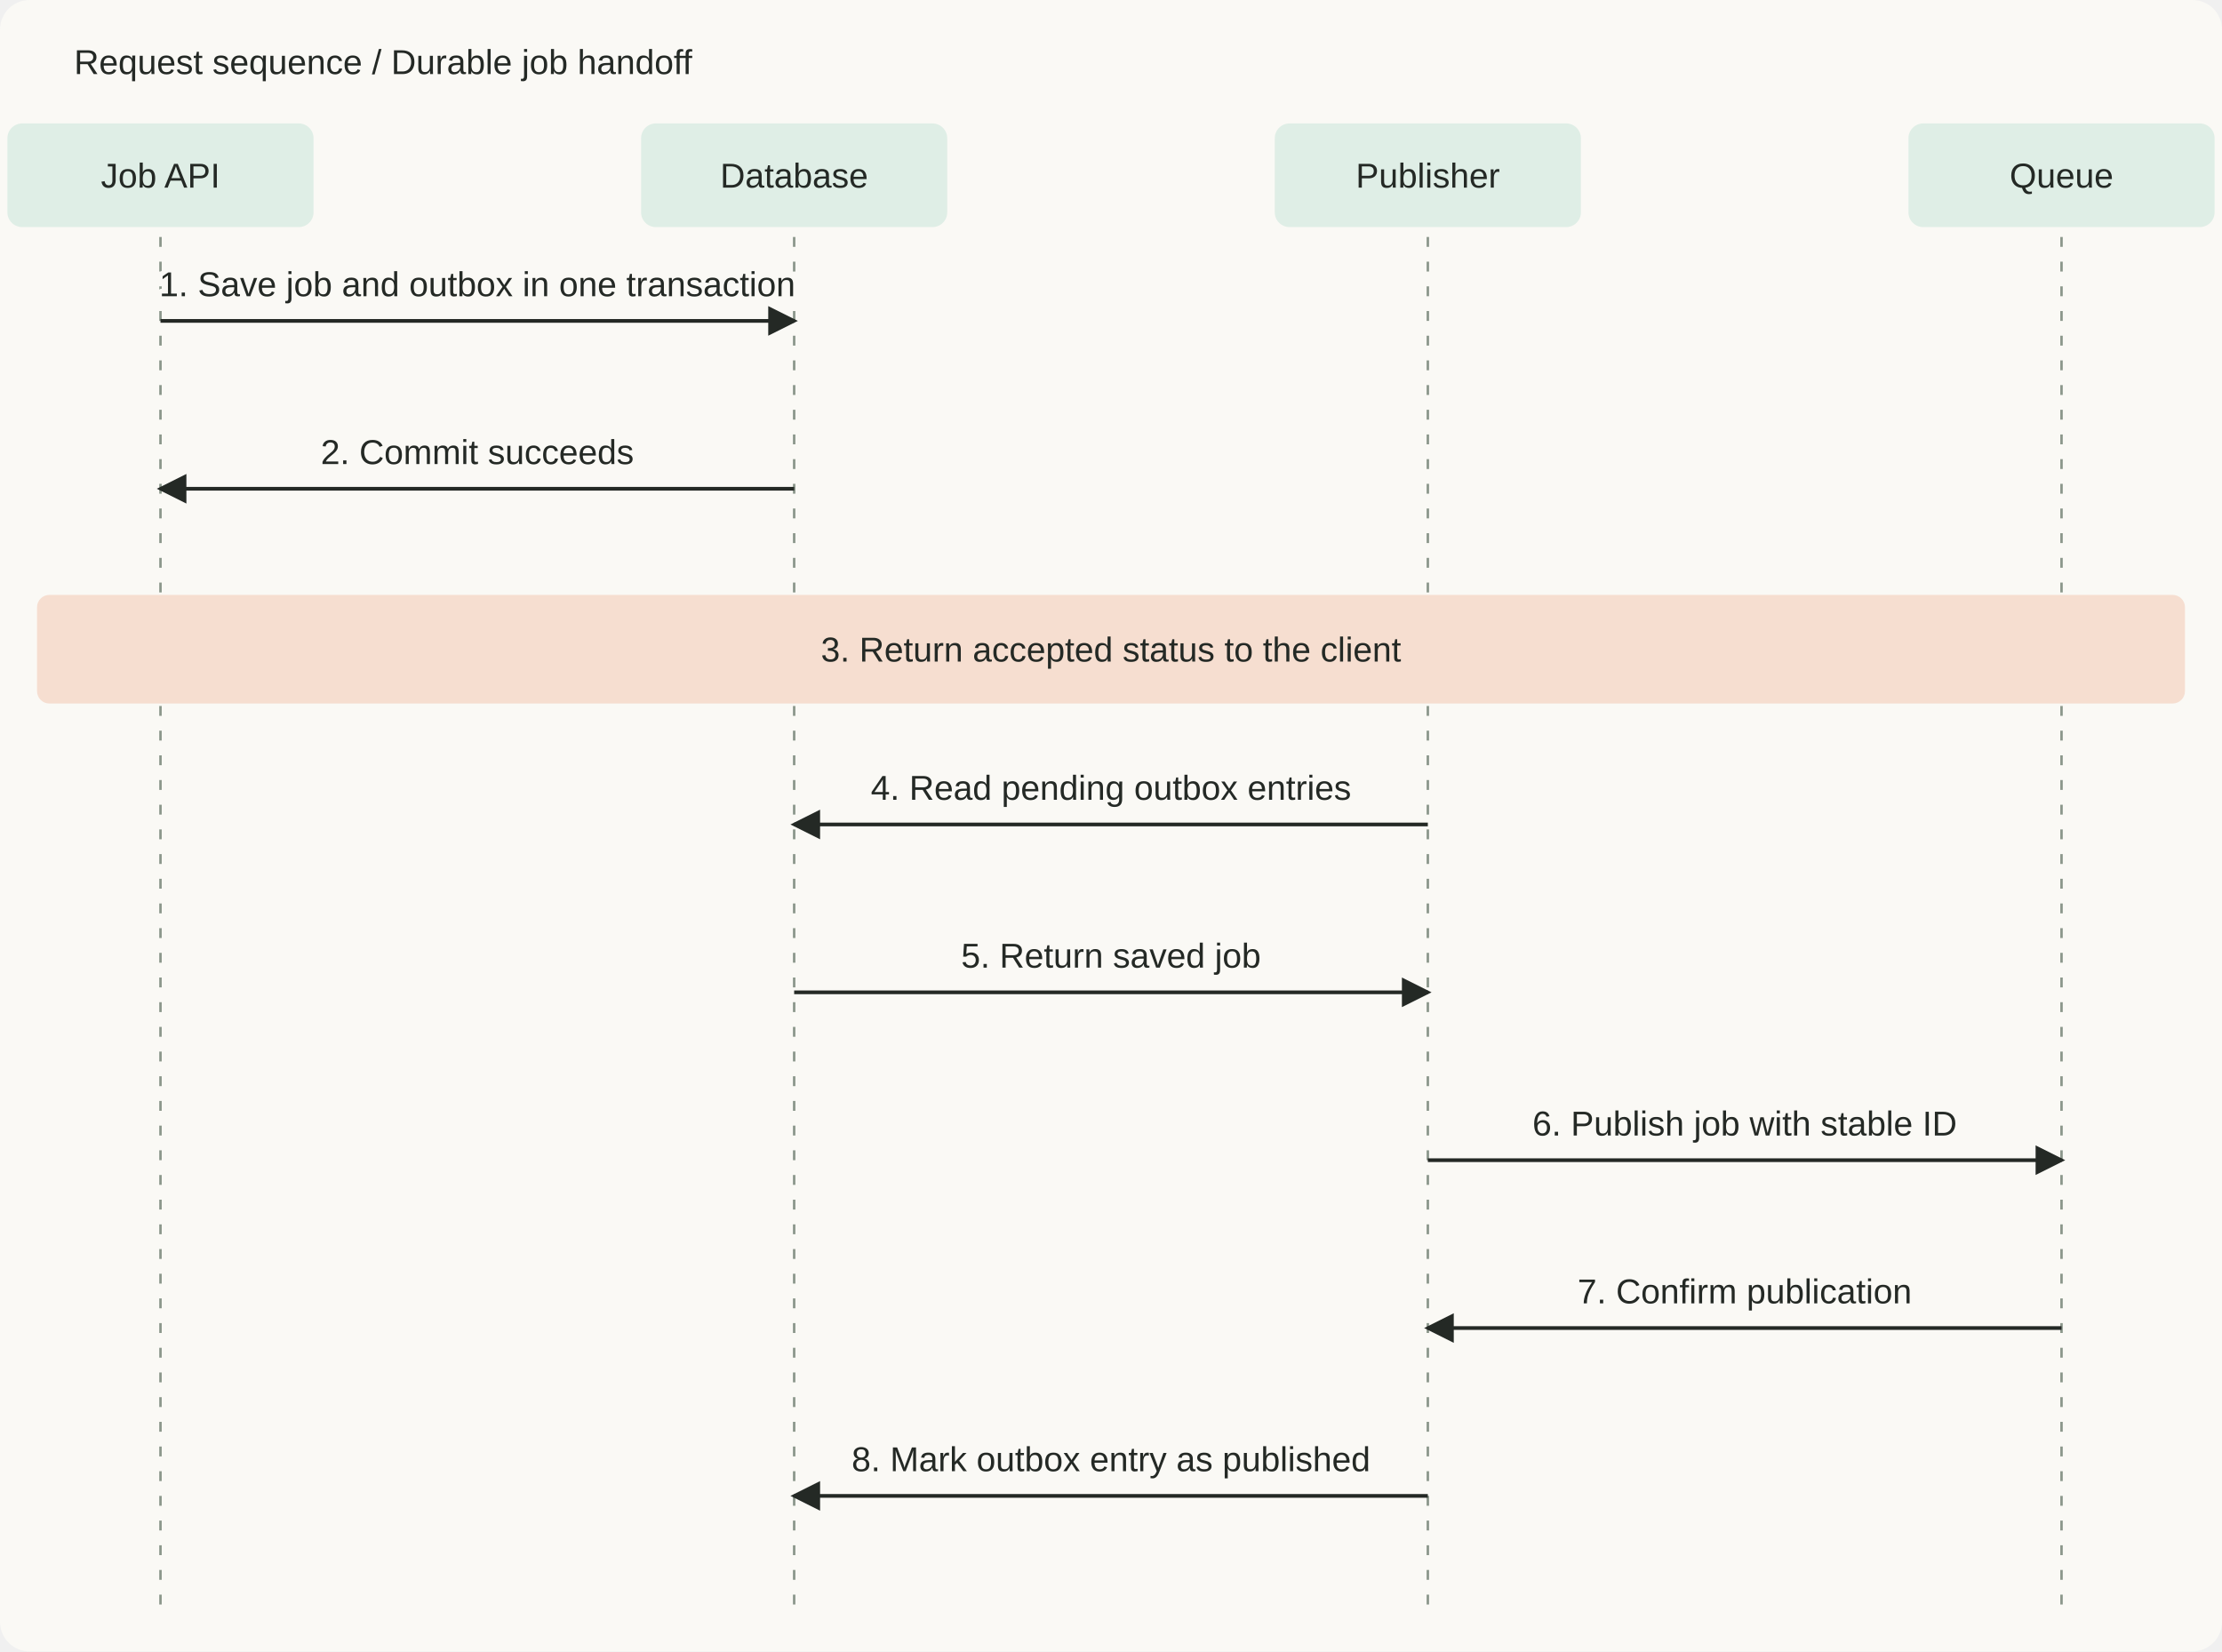
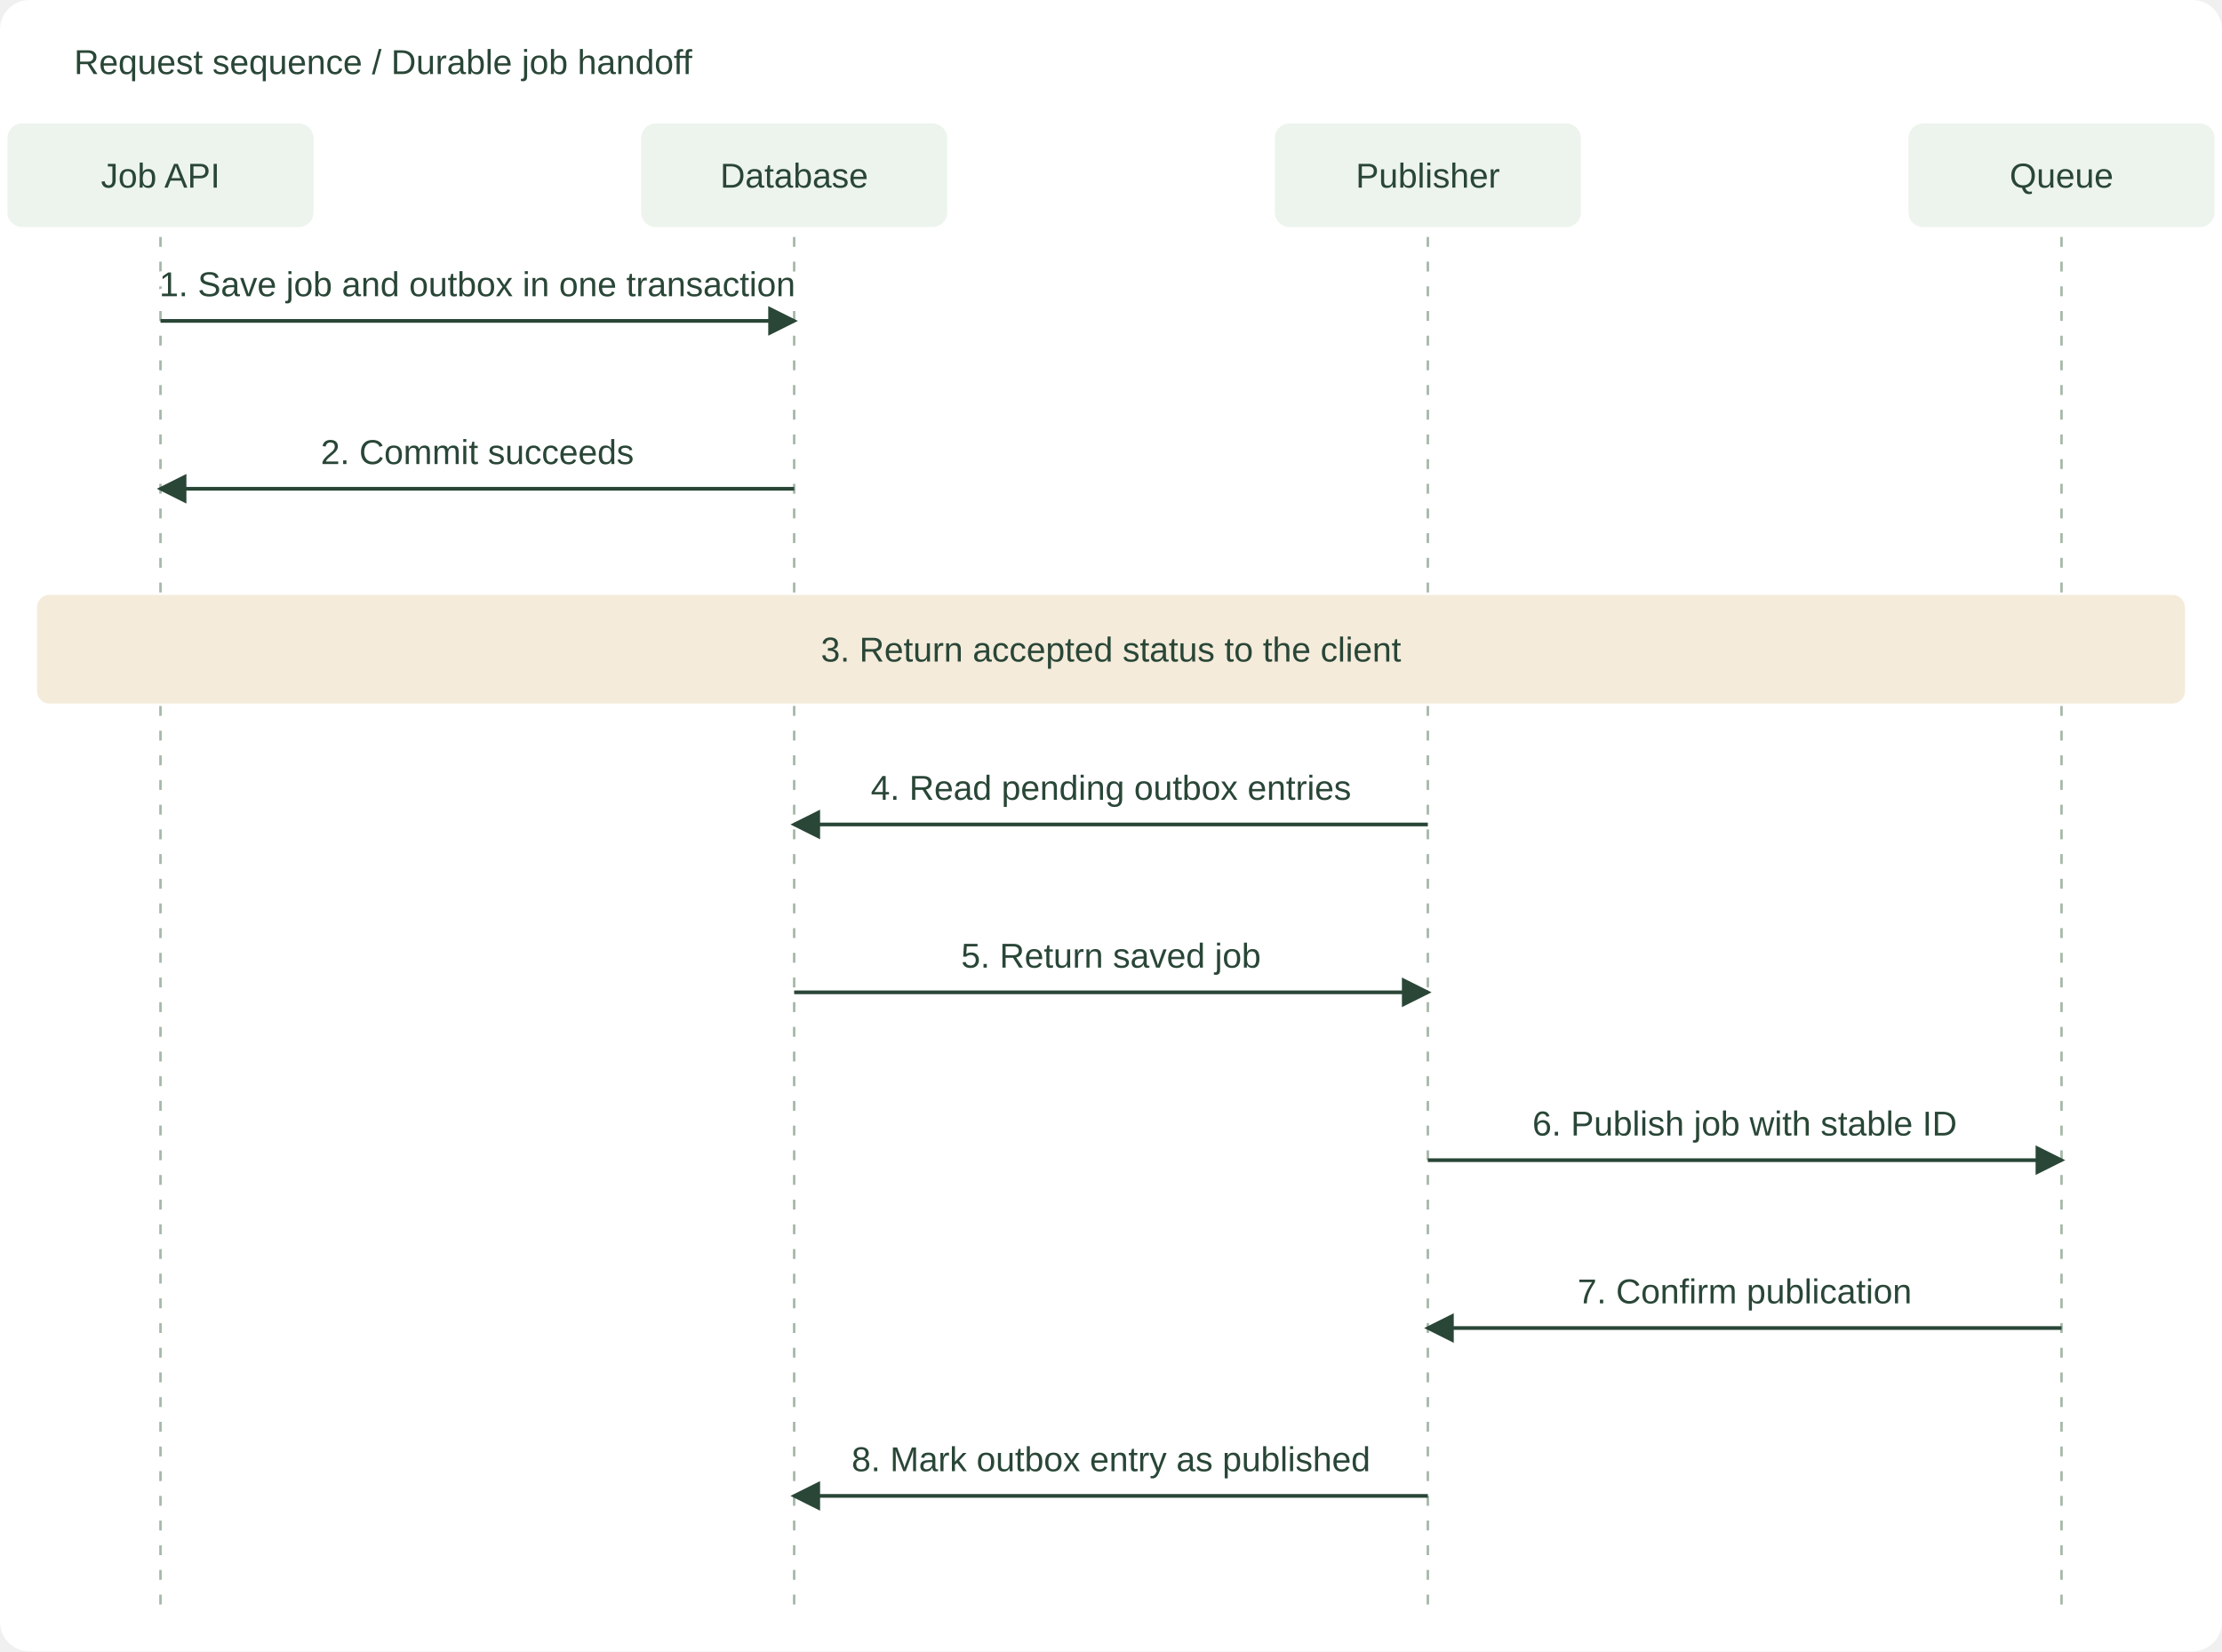
<svg xmlns="http://www.w3.org/2000/svg" width="900" height="669" viewBox="0 0 900 669" role="img" aria-labelledby="title desc">
  <defs>
    <marker id="arrow" markerWidth="8" markerHeight="8" refX="7" refY="4" orient="auto">
-       <path d="M0 0L8 4L0 8Z" fill="#242925" />
+       <path d="M0 0L8 4L0 8Z" fill="#294637" />
    </marker>
  </defs>
-   <rect width="900" height="669" rx="12" fill="#faf9f5" />
-   <text x="30" y="30" fill="#242925" font-family="Arial, sans-serif" font-size="14" text-anchor="start" paint-order="stroke" stroke="#faf9f5" stroke-width="0" stroke-linejoin="round">Request sequence / Durable job handoff</text>
-   <rect x="3.0" y="50" width="124" height="42" rx="6" fill="#dfeee6" />
-   <text x="65.0" y="76" fill="#242925" font-family="Arial, sans-serif" font-size="14" text-anchor="middle" paint-order="stroke" stroke="#faf9f5" stroke-width="0" stroke-linejoin="round">Job API</text>
-   <path d="M65.0 96V654" stroke="#8b978b" stroke-dasharray="4 6" />
-   <rect x="259.667" y="50" width="124" height="42" rx="6" fill="#dfeee6" />
-   <text x="321.667" y="76" fill="#242925" font-family="Arial, sans-serif" font-size="14" text-anchor="middle" paint-order="stroke" stroke="#faf9f5" stroke-width="0" stroke-linejoin="round">Database</text>
-   <path d="M321.667 96V654" stroke="#8b978b" stroke-dasharray="4 6" />
-   <rect x="516.333" y="50" width="124" height="42" rx="6" fill="#dfeee6" />
-   <text x="578.333" y="76" fill="#242925" font-family="Arial, sans-serif" font-size="14" text-anchor="middle" paint-order="stroke" stroke="#faf9f5" stroke-width="0" stroke-linejoin="round">Publisher</text>
-   <path d="M578.333 96V654" stroke="#8b978b" stroke-dasharray="4 6" />
-   <rect x="773.0" y="50" width="124" height="42" rx="6" fill="#dfeee6" />
-   <text x="835.0" y="76" fill="#242925" font-family="Arial, sans-serif" font-size="14" text-anchor="middle" paint-order="stroke" stroke="#faf9f5" stroke-width="0" stroke-linejoin="round">Queue</text>
-   <path d="M835.0 96V654" stroke="#8b978b" stroke-dasharray="4 6" />
-   <text x="193.333" y="120" fill="#242925" font-family="Arial, sans-serif" font-size="14" text-anchor="middle" paint-order="stroke" stroke="#faf9f5" stroke-width="4" stroke-linejoin="round">1. Save job and outbox in one transaction</text>
-   <path d="M65.0 130H321.667" fill="none" stroke="#242925" stroke-width="1.5" marker-end="url(#arrow)" />
-   <text x="193.333" y="188" fill="#242925" font-family="Arial, sans-serif" font-size="14" text-anchor="middle" paint-order="stroke" stroke="#faf9f5" stroke-width="4" stroke-linejoin="round">2. Commit succeeds</text>
-   <path d="M321.667 198H65.0" fill="none" stroke="#242925" stroke-width="1.5" marker-end="url(#arrow)" />
-   <rect x="15" y="241" width="870" height="44" rx="5" fill="#f6ded0" />
-   <text x="450" y="268" fill="#242925" font-family="Arial, sans-serif" font-size="14" text-anchor="middle" paint-order="stroke" stroke="#faf9f5" stroke-width="0" stroke-linejoin="round">3. Return accepted status to the client</text>
-   <text x="450.0" y="324" fill="#242925" font-family="Arial, sans-serif" font-size="14" text-anchor="middle" paint-order="stroke" stroke="#faf9f5" stroke-width="4" stroke-linejoin="round">4. Read pending outbox entries</text>
-   <path d="M578.333 334H321.667" fill="none" stroke="#242925" stroke-width="1.5" marker-end="url(#arrow)" />
-   <text x="450.0" y="392" fill="#242925" font-family="Arial, sans-serif" font-size="14" text-anchor="middle" paint-order="stroke" stroke="#faf9f5" stroke-width="4" stroke-linejoin="round">5. Return saved job</text>
-   <path d="M321.667 402H578.333" fill="none" stroke="#242925" stroke-width="1.5" marker-end="url(#arrow)" />
-   <text x="706.667" y="460" fill="#242925" font-family="Arial, sans-serif" font-size="14" text-anchor="middle" paint-order="stroke" stroke="#faf9f5" stroke-width="4" stroke-linejoin="round">6. Publish job with stable ID</text>
-   <path d="M578.333 470H835.0" fill="none" stroke="#242925" stroke-width="1.5" marker-end="url(#arrow)" />
-   <text x="706.667" y="528" fill="#242925" font-family="Arial, sans-serif" font-size="14" text-anchor="middle" paint-order="stroke" stroke="#faf9f5" stroke-width="4" stroke-linejoin="round">7. Confirm publication</text>
-   <path d="M835.0 538H578.333" fill="none" stroke="#242925" stroke-width="1.5" marker-end="url(#arrow)" />
-   <text x="450.0" y="596" fill="#242925" font-family="Arial, sans-serif" font-size="14" text-anchor="middle" paint-order="stroke" stroke="#faf9f5" stroke-width="4" stroke-linejoin="round">8. Mark outbox entry as published</text>
-   <path d="M578.333 606H321.667" fill="none" stroke="#242925" stroke-width="1.5" marker-end="url(#arrow)" />
+   <rect width="900" height="669" rx="12" fill="#ffffff" />
+   <text x="30" y="30" fill="#294637" font-family="Arial, sans-serif" font-size="14" text-anchor="start" paint-order="stroke" stroke="#ffffff" stroke-width="0" stroke-linejoin="round">Request sequence / Durable job handoff</text>
+   <rect x="3.0" y="50" width="124" height="42" rx="6" fill="#edf4ed" />
+   <text x="65.0" y="76" fill="#294637" font-family="Arial, sans-serif" font-size="14" text-anchor="middle" paint-order="stroke" stroke="#ffffff" stroke-width="0" stroke-linejoin="round">Job API</text>
+   <path d="M65.0 96V654" stroke="#a5b8a9" stroke-dasharray="4 6" />
+   <rect x="259.667" y="50" width="124" height="42" rx="6" fill="#edf4ed" />
+   <text x="321.667" y="76" fill="#294637" font-family="Arial, sans-serif" font-size="14" text-anchor="middle" paint-order="stroke" stroke="#ffffff" stroke-width="0" stroke-linejoin="round">Database</text>
+   <path d="M321.667 96V654" stroke="#a5b8a9" stroke-dasharray="4 6" />
+   <rect x="516.333" y="50" width="124" height="42" rx="6" fill="#edf4ed" />
+   <text x="578.333" y="76" fill="#294637" font-family="Arial, sans-serif" font-size="14" text-anchor="middle" paint-order="stroke" stroke="#ffffff" stroke-width="0" stroke-linejoin="round">Publisher</text>
+   <path d="M578.333 96V654" stroke="#a5b8a9" stroke-dasharray="4 6" />
+   <rect x="773.0" y="50" width="124" height="42" rx="6" fill="#edf4ed" />
+   <text x="835.0" y="76" fill="#294637" font-family="Arial, sans-serif" font-size="14" text-anchor="middle" paint-order="stroke" stroke="#ffffff" stroke-width="0" stroke-linejoin="round">Queue</text>
+   <path d="M835.0 96V654" stroke="#a5b8a9" stroke-dasharray="4 6" />
+   <text x="193.333" y="120" fill="#294637" font-family="Arial, sans-serif" font-size="14" text-anchor="middle" paint-order="stroke" stroke="#ffffff" stroke-width="4" stroke-linejoin="round">1. Save job and outbox in one transaction</text>
+   <path d="M65.0 130H321.667" fill="none" stroke="#294637" stroke-width="1.5" marker-end="url(#arrow)" />
+   <text x="193.333" y="188" fill="#294637" font-family="Arial, sans-serif" font-size="14" text-anchor="middle" paint-order="stroke" stroke="#ffffff" stroke-width="4" stroke-linejoin="round">2. Commit succeeds</text>
+   <path d="M321.667 198H65.0" fill="none" stroke="#294637" stroke-width="1.5" marker-end="url(#arrow)" />
+   <rect x="15" y="241" width="870" height="44" rx="5" fill="#f4ebda" />
+   <text x="450" y="268" fill="#294637" font-family="Arial, sans-serif" font-size="14" text-anchor="middle" paint-order="stroke" stroke="#ffffff" stroke-width="0" stroke-linejoin="round">3. Return accepted status to the client</text>
+   <text x="450.0" y="324" fill="#294637" font-family="Arial, sans-serif" font-size="14" text-anchor="middle" paint-order="stroke" stroke="#ffffff" stroke-width="4" stroke-linejoin="round">4. Read pending outbox entries</text>
+   <path d="M578.333 334H321.667" fill="none" stroke="#294637" stroke-width="1.5" marker-end="url(#arrow)" />
+   <text x="450.0" y="392" fill="#294637" font-family="Arial, sans-serif" font-size="14" text-anchor="middle" paint-order="stroke" stroke="#ffffff" stroke-width="4" stroke-linejoin="round">5. Return saved job</text>
+   <path d="M321.667 402H578.333" fill="none" stroke="#294637" stroke-width="1.5" marker-end="url(#arrow)" />
+   <text x="706.667" y="460" fill="#294637" font-family="Arial, sans-serif" font-size="14" text-anchor="middle" paint-order="stroke" stroke="#ffffff" stroke-width="4" stroke-linejoin="round">6. Publish job with stable ID</text>
+   <path d="M578.333 470H835.0" fill="none" stroke="#294637" stroke-width="1.5" marker-end="url(#arrow)" />
+   <text x="706.667" y="528" fill="#294637" font-family="Arial, sans-serif" font-size="14" text-anchor="middle" paint-order="stroke" stroke="#ffffff" stroke-width="4" stroke-linejoin="round">7. Confirm publication</text>
+   <path d="M835.0 538H578.333" fill="none" stroke="#294637" stroke-width="1.5" marker-end="url(#arrow)" />
+   <text x="450.0" y="596" fill="#294637" font-family="Arial, sans-serif" font-size="14" text-anchor="middle" paint-order="stroke" stroke="#ffffff" stroke-width="4" stroke-linejoin="round">8. Mark outbox entry as published</text>
+   <path d="M578.333 606H321.667" fill="none" stroke="#294637" stroke-width="1.5" marker-end="url(#arrow)" />
</svg>
